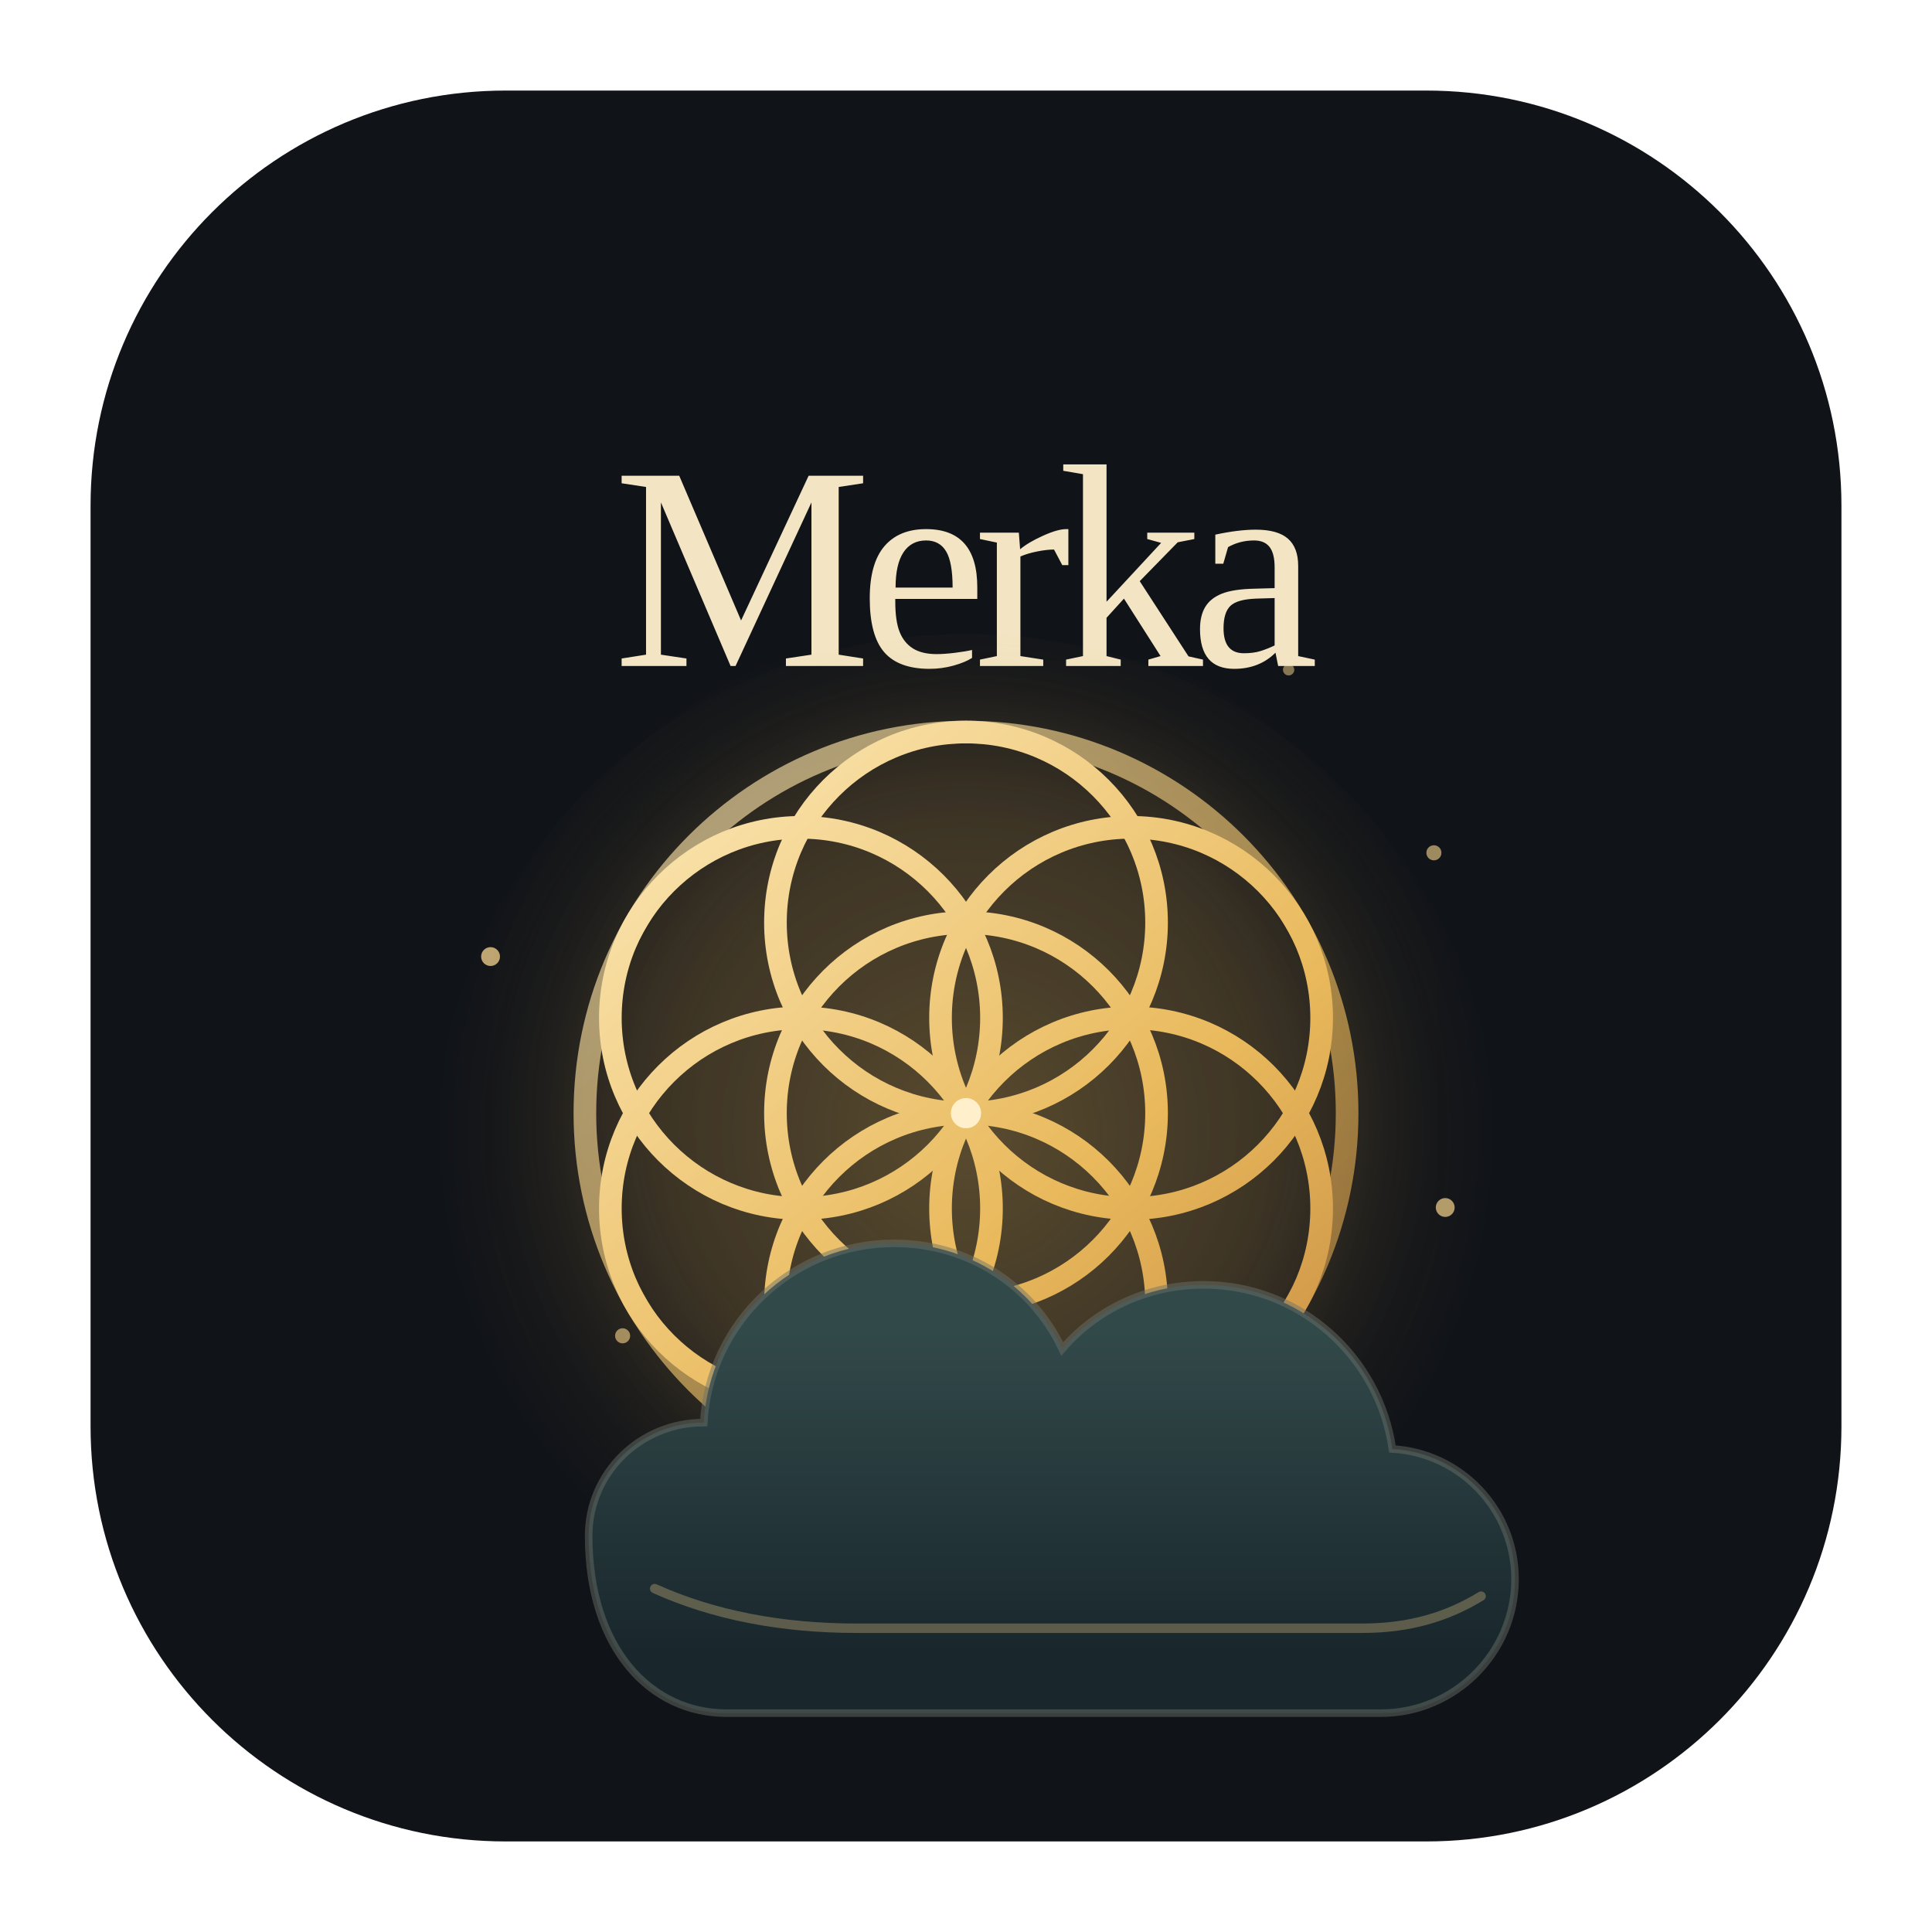
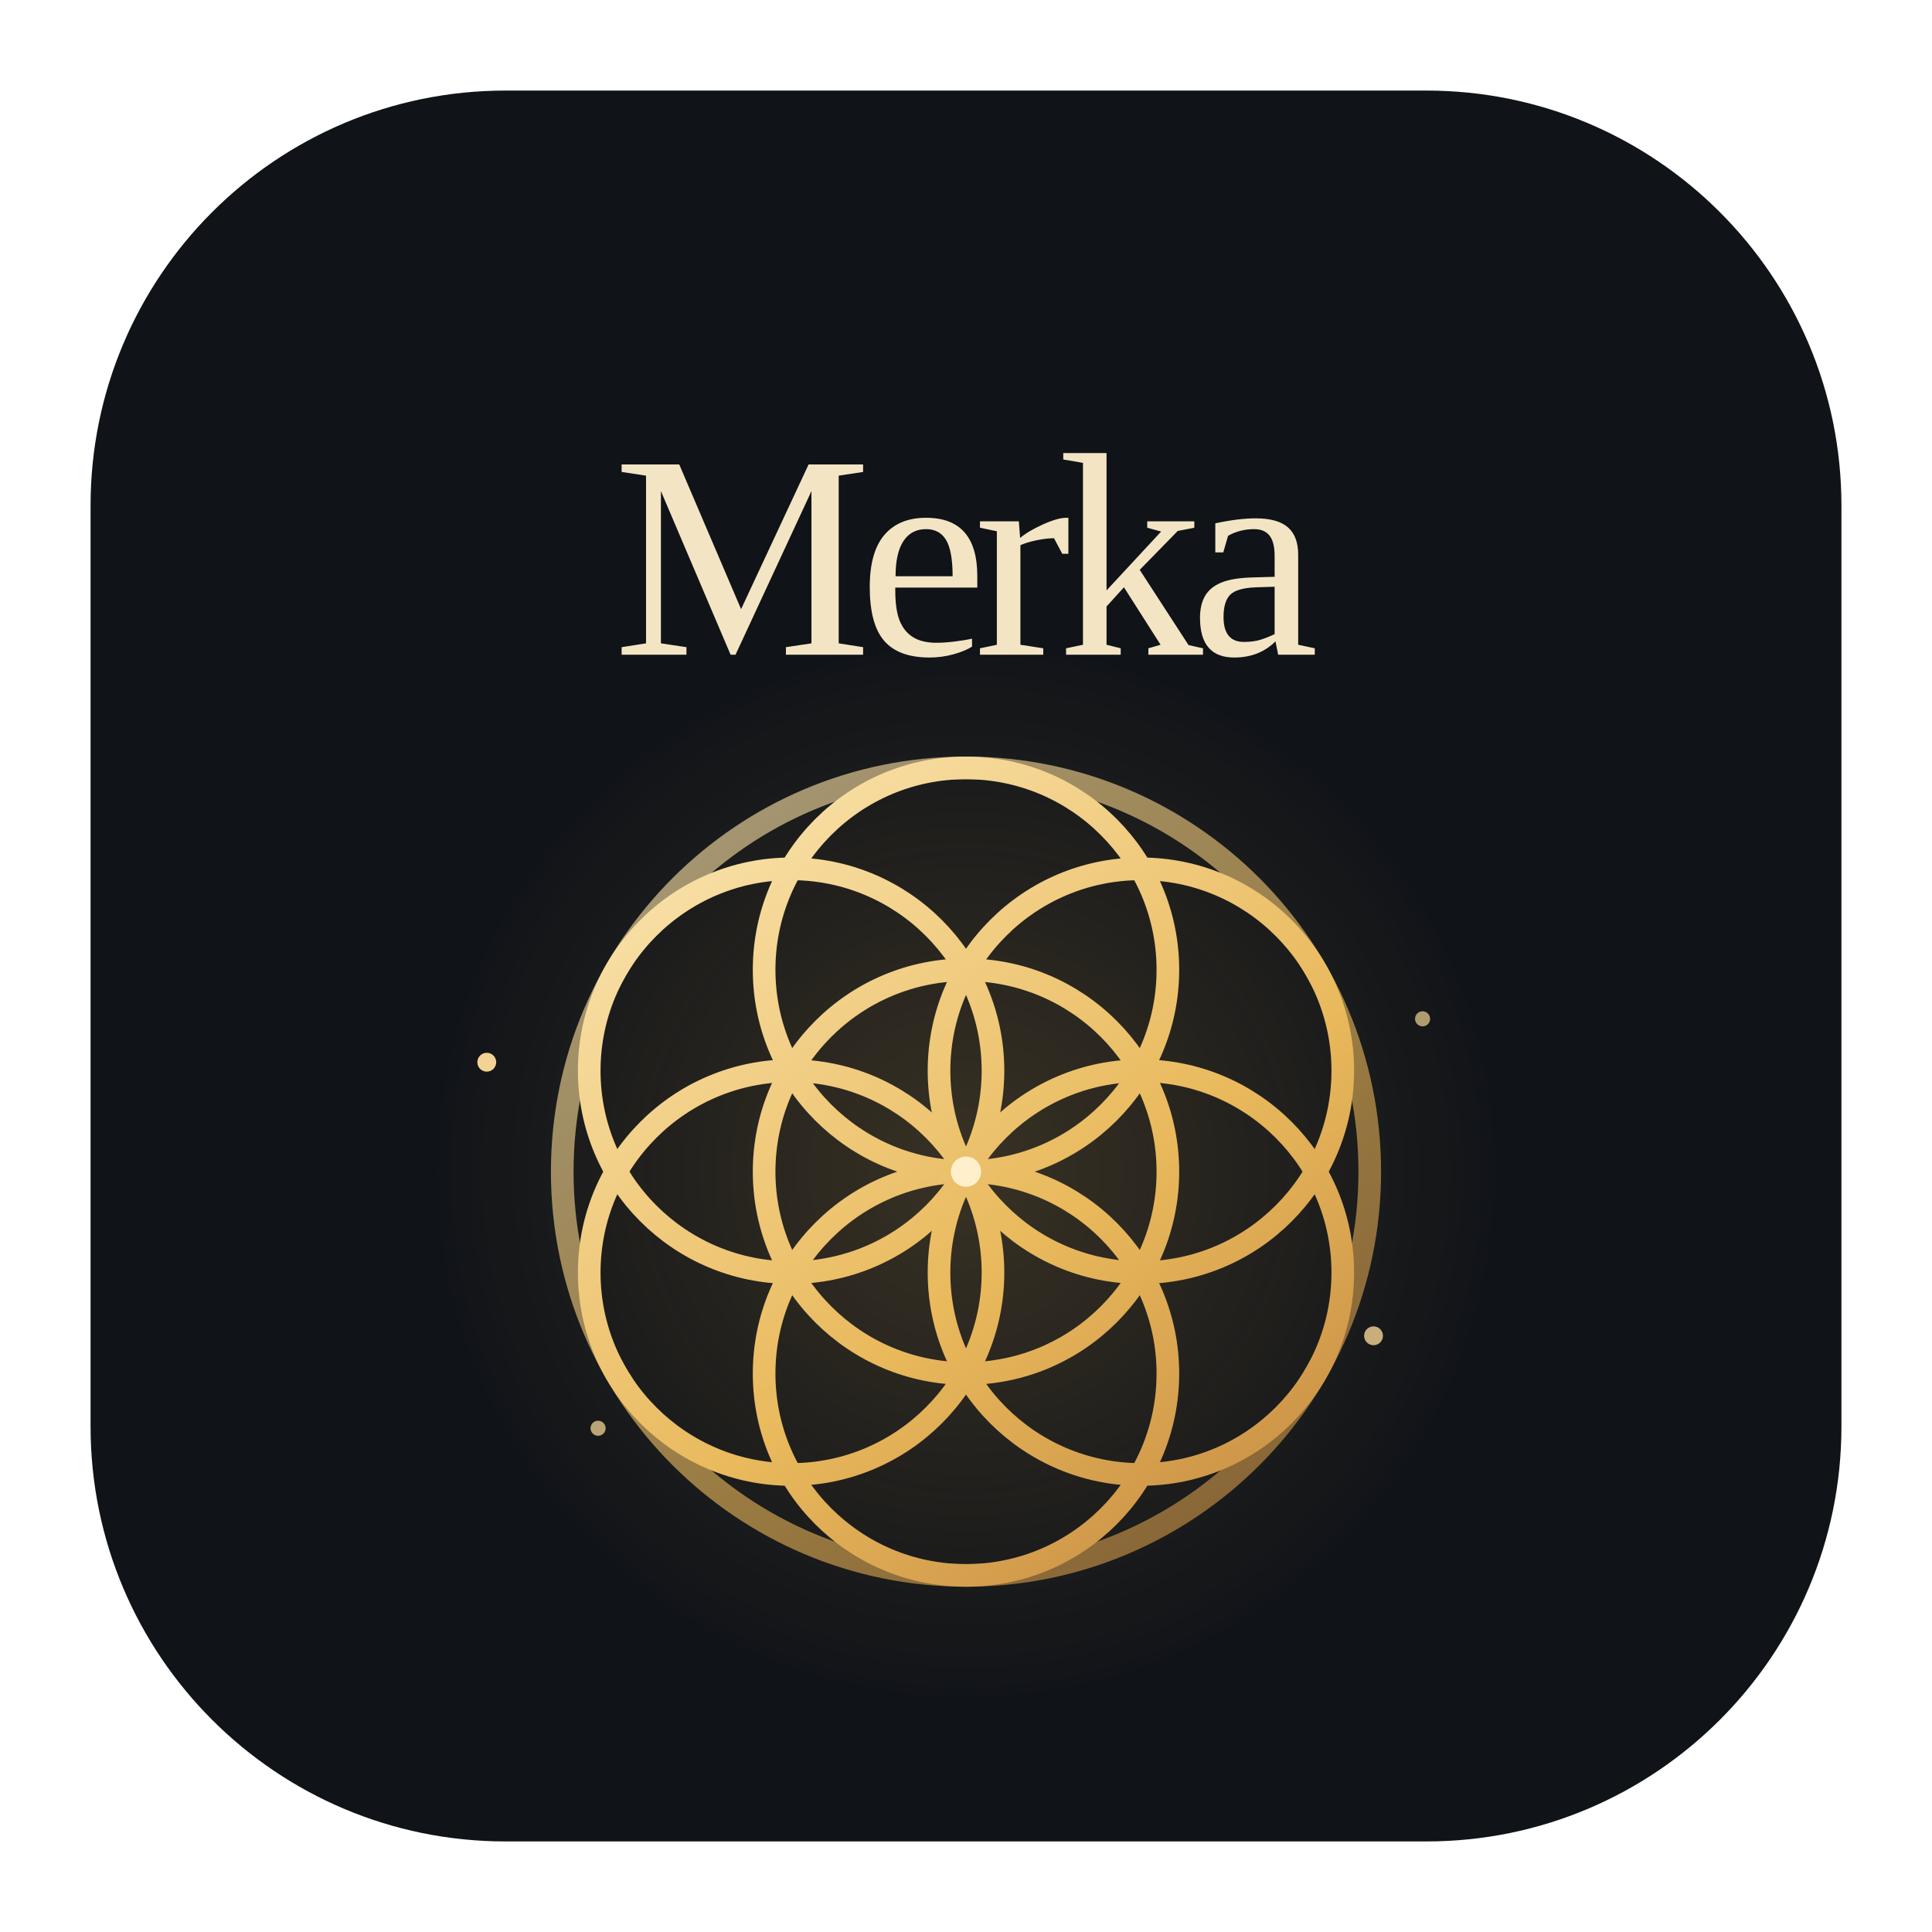
<svg xmlns="http://www.w3.org/2000/svg" width="1024" height="1024" viewBox="0 0 1024 1024">
  <defs>
-     <linearGradient id="cloud" x1="512" x2="512" y1="704" y2="876" gradientUnits="userSpaceOnUse">
-       <stop stop-color="#32494a" />
-       <stop offset="1" stop-color="#19272c" />
-     </linearGradient>
-     <radialGradient id="aura" cx="0" cy="0" r="1" gradientTransform="matrix(0 283 -283 0 512 600)" gradientUnits="userSpaceOnUse">
-       <stop stop-color="#e9b95c" stop-opacity=".24" />
-       <stop offset=".62" stop-color="#c99445" stop-opacity=".1" />
-       <stop offset="1" stop-color="#c99445" stop-opacity="0" />
+     <radialGradient id="aura" cx="0" cy="0" r="1" gradientTransform="matrix(0 285 -285 0 512 621)" gradientUnits="userSpaceOnUse">
+       <stop stop-color="#dfad52" stop-opacity=".2" />
+       <stop offset="1" stop-color="#dfad52" stop-opacity="0" />
    </radialGradient>
-     <linearGradient id="flower" x1="365" x2="660" y1="450" y2="798" gradientUnits="userSpaceOnUse">
+     <linearGradient id="gold" x1="370" x2="653" y1="452" y2="824" gradientUnits="userSpaceOnUse">
      <stop stop-color="#f8dfa5" />
      <stop offset=".58" stop-color="#e9b95c" />
      <stop offset="1" stop-color="#c99045" />
    </linearGradient>
-     <filter id="soft-glow" x="262" y="350" width="500" height="500" color-interpolation-filters="sRGB" filterUnits="userSpaceOnUse">
-       <feGaussianBlur stdDeviation="30" />
-     </filter>
  </defs>
  <rect x="48" y="48" width="928" height="928" rx="220" fill="#101318" />
-   <g fill="#e9c987">
-     <circle cx="260" cy="507" r="5" opacity=".8" />
-     <circle cx="760" cy="452" r="4" opacity=".65" />
-     <circle cx="766" cy="640" r="5" opacity=".75" />
-     <circle cx="330" cy="708" r="4" opacity=".65" />
-     <circle cx="683" cy="355" r="3" opacity=".55" />
+   <text x="512" y="347" fill="#f3e5c4" font-family="Georgia, 'Times New Roman', serif" font-size="154" font-weight="500" letter-spacing="-7" text-anchor="middle">Merka</text>
+   <ellipse cx="512" cy="621" rx="280" ry="278" fill="url(#aura)" />
+   <g fill="none" stroke="url(#gold)" stroke-width="12">
+     <circle cx="512" cy="621" r="214" opacity=".62" />
+     <circle cx="512" cy="621" r="107" />
+     <circle cx="512" cy="514" r="107" />
+     <circle cx="604.7" cy="567.5" r="107" />
+     <circle cx="604.7" cy="674.5" r="107" />
+     <circle cx="512" cy="728" r="107" />
+     <circle cx="419.3" cy="674.5" r="107" />
+     <circle cx="419.3" cy="567.5" r="107" />
  </g>
-   <text x="512" y="353" fill="#f3e5c4" font-family="Georgia, 'Times New Roman', serif" font-size="154" font-weight="500" letter-spacing="-7" text-anchor="middle">Merka</text>
-   <ellipse cx="512" cy="614" fill="url(#aura)" rx="282" ry="278" />
-   <circle cx="512" cy="590" r="204" fill="#e9b95c" opacity=".13" filter="url(#soft-glow)" />
-   <g fill="none" stroke="url(#flower)" stroke-width="12">
-     <circle cx="512" cy="590" r="202" opacity=".65" />
-     <circle cx="512" cy="590" r="101" />
-     <circle cx="512" cy="489" r="101" />
-     <circle cx="599.5" cy="539.5" r="101" />
-     <circle cx="599.5" cy="640.5" r="101" />
-     <circle cx="512" cy="691" r="101" />
-     <circle cx="424.5" cy="640.5" r="101" />
-     <circle cx="424.5" cy="539.5" r="101" />
+   <g fill="#f2d394">
+     <circle cx="258" cy="563" r="5" />
+     <circle cx="754" cy="540" r="4" opacity=".7" />
+     <circle cx="728" cy="708" r="5" opacity=".8" />
+     <circle cx="317" cy="757" r="4" opacity=".75" />
  </g>
-   <circle cx="512" cy="590" r="8" fill="#fff0cb" />
-   <path d="M312 814c0-33 27-60 61-60 3-53 47-95 101-95 39 0 73 22 89 56 18-21 45-34 75-34 51 0 93 38 100 87 36 2 65 32 65 69 0 39-32 71-71 71H385c-40 0-73-34-73-94Z" fill="url(#cloud)" stroke="#6b7169" stroke-opacity=".48" stroke-width="4" />
-   <path d="M347 842c31 14 67 21 107 21h268c25 0 45-6 63-17" fill="none" stroke="#d7bb82" stroke-linecap="round" stroke-opacity=".35" stroke-width="5" />
+   <circle cx="512" cy="621" r="8" fill="#fff0cb" />
</svg>
